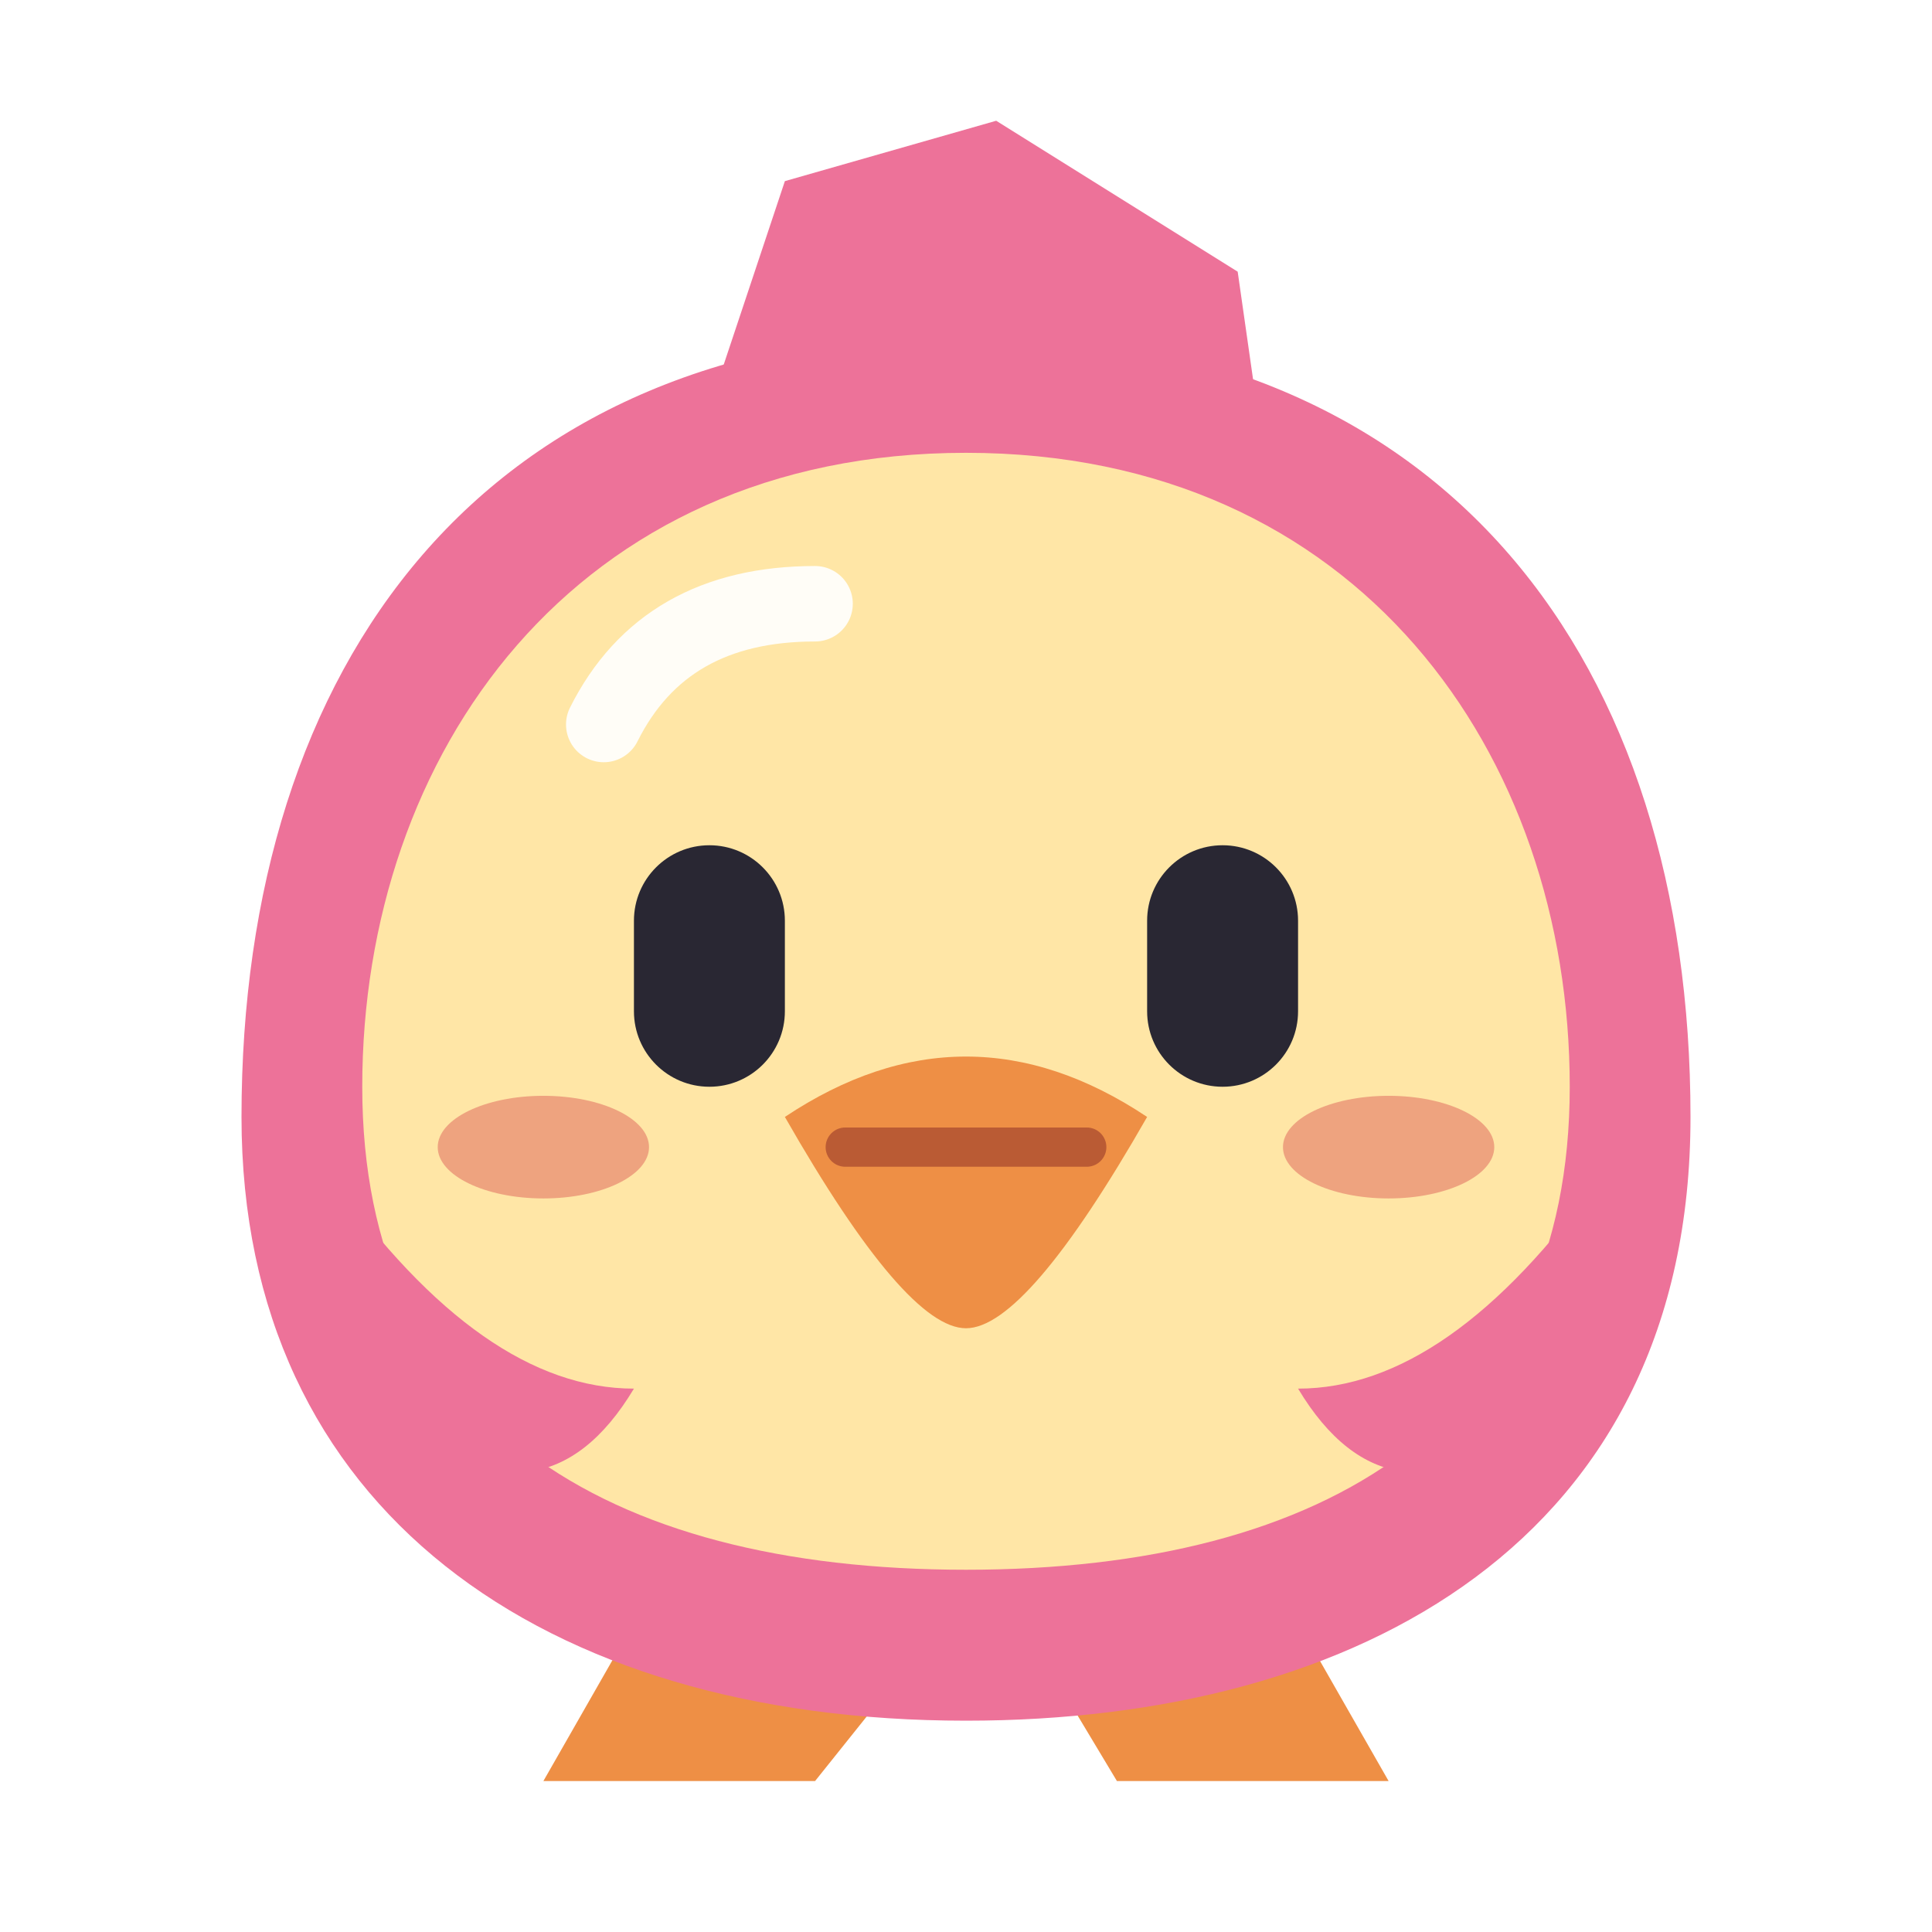
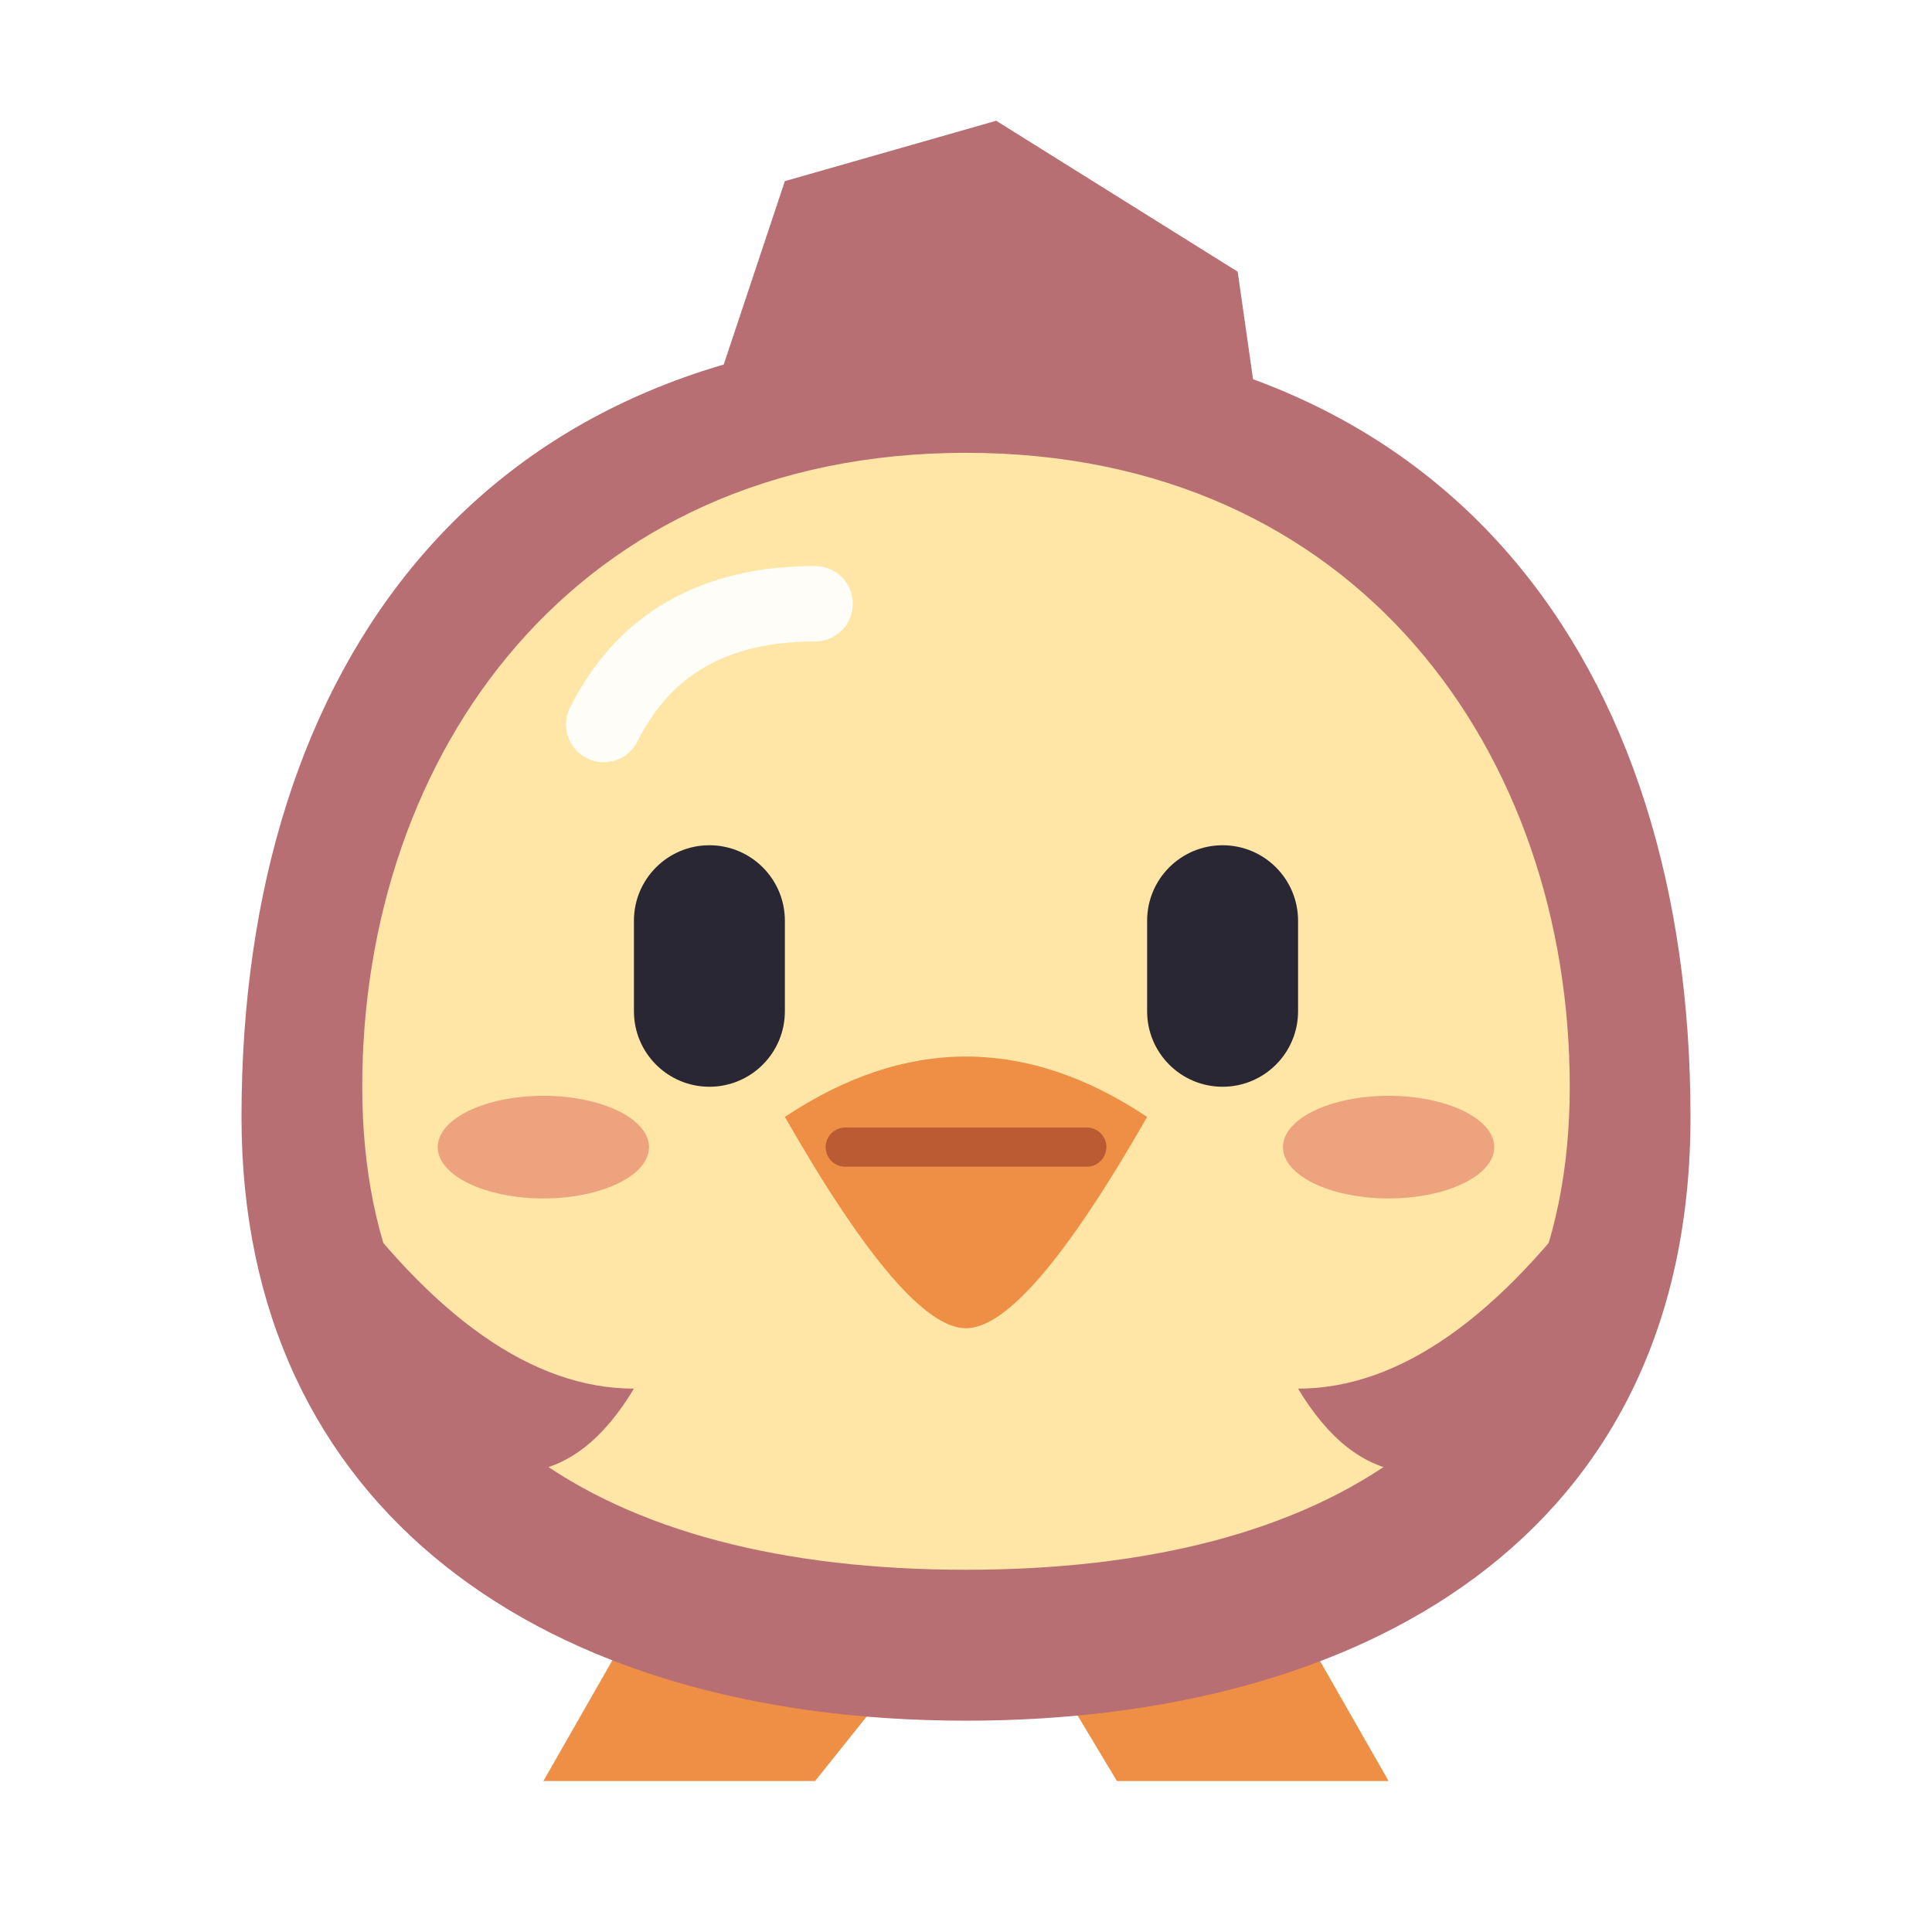
<svg xmlns="http://www.w3.org/2000/svg" viewBox="0 0 64 64" width="512" height="512" data-avatar-theme="chicks" data-avatar-shape="gem" aria-hidden="true" focusable="false">
  <path d="M22 52L18 59H27L31 54M34 54L37 59H46L42 52" fill="#ee8f45" />
-   <path d="M23 15L26 6L33 4L41 9L42 16Z" fill="#ed7299" />
-   <path d="M32 11C48 11 56 22 56 37C56 51 45 57 32 57C18 57 8 50 8 37C8 22 16 11 32 11Z" fill="#ed7299" />
+   <path d="M23 15L26 6L33 4L41 9L42 16Z" fill="#B86F74" />
+   <path d="M32 11C48 11 56 22 56 37C56 51 45 57 32 57C18 57 8 50 8 37C8 22 16 11 32 11Z" fill="#B86F74" />
  <path d="M32 15C45 15 52 25 52 36C52 47 44 52 32 52C20 52 12 47 12 36C12 25 19 15 32 15Z" fill="#ffe6a6" />
  <path d="M20 24Q22 20 27 20" fill="none" stroke="#fffdf7" stroke-width="2.5" stroke-linecap="round" />
  <g class="avatar-eyes" fill="#292733">
    <rect x="21" y="28" width="5" height="8" rx="2.5" />
    <rect x="38" y="28" width="5" height="8" rx="2.5" />
  </g>
  <g fill="#eea37f">
    <ellipse cx="18" cy="38" rx="3.5" ry="1.7" />
    <ellipse cx="46" cy="38" rx="3.5" ry="1.7" />
  </g>
  <path d="M26 37Q32 33 38 37Q34 44 32 44Q30 44 26 37Z" fill="#ee8f45" />
  <path d="M28 38L36 38" stroke="#ba5b34" stroke-width="1.3" stroke-linecap="round" />
-   <path d="M11 39Q16 46 21 46Q18 51 13 47Z M53 39Q48 46 43 46Q46 51 51 47Z" fill="#ed7299" />
+   <path d="M11 39Q16 46 21 46Q18 51 13 47Z M53 39Q48 46 43 46Q46 51 51 47Z" fill="#B86F74" />
</svg>
